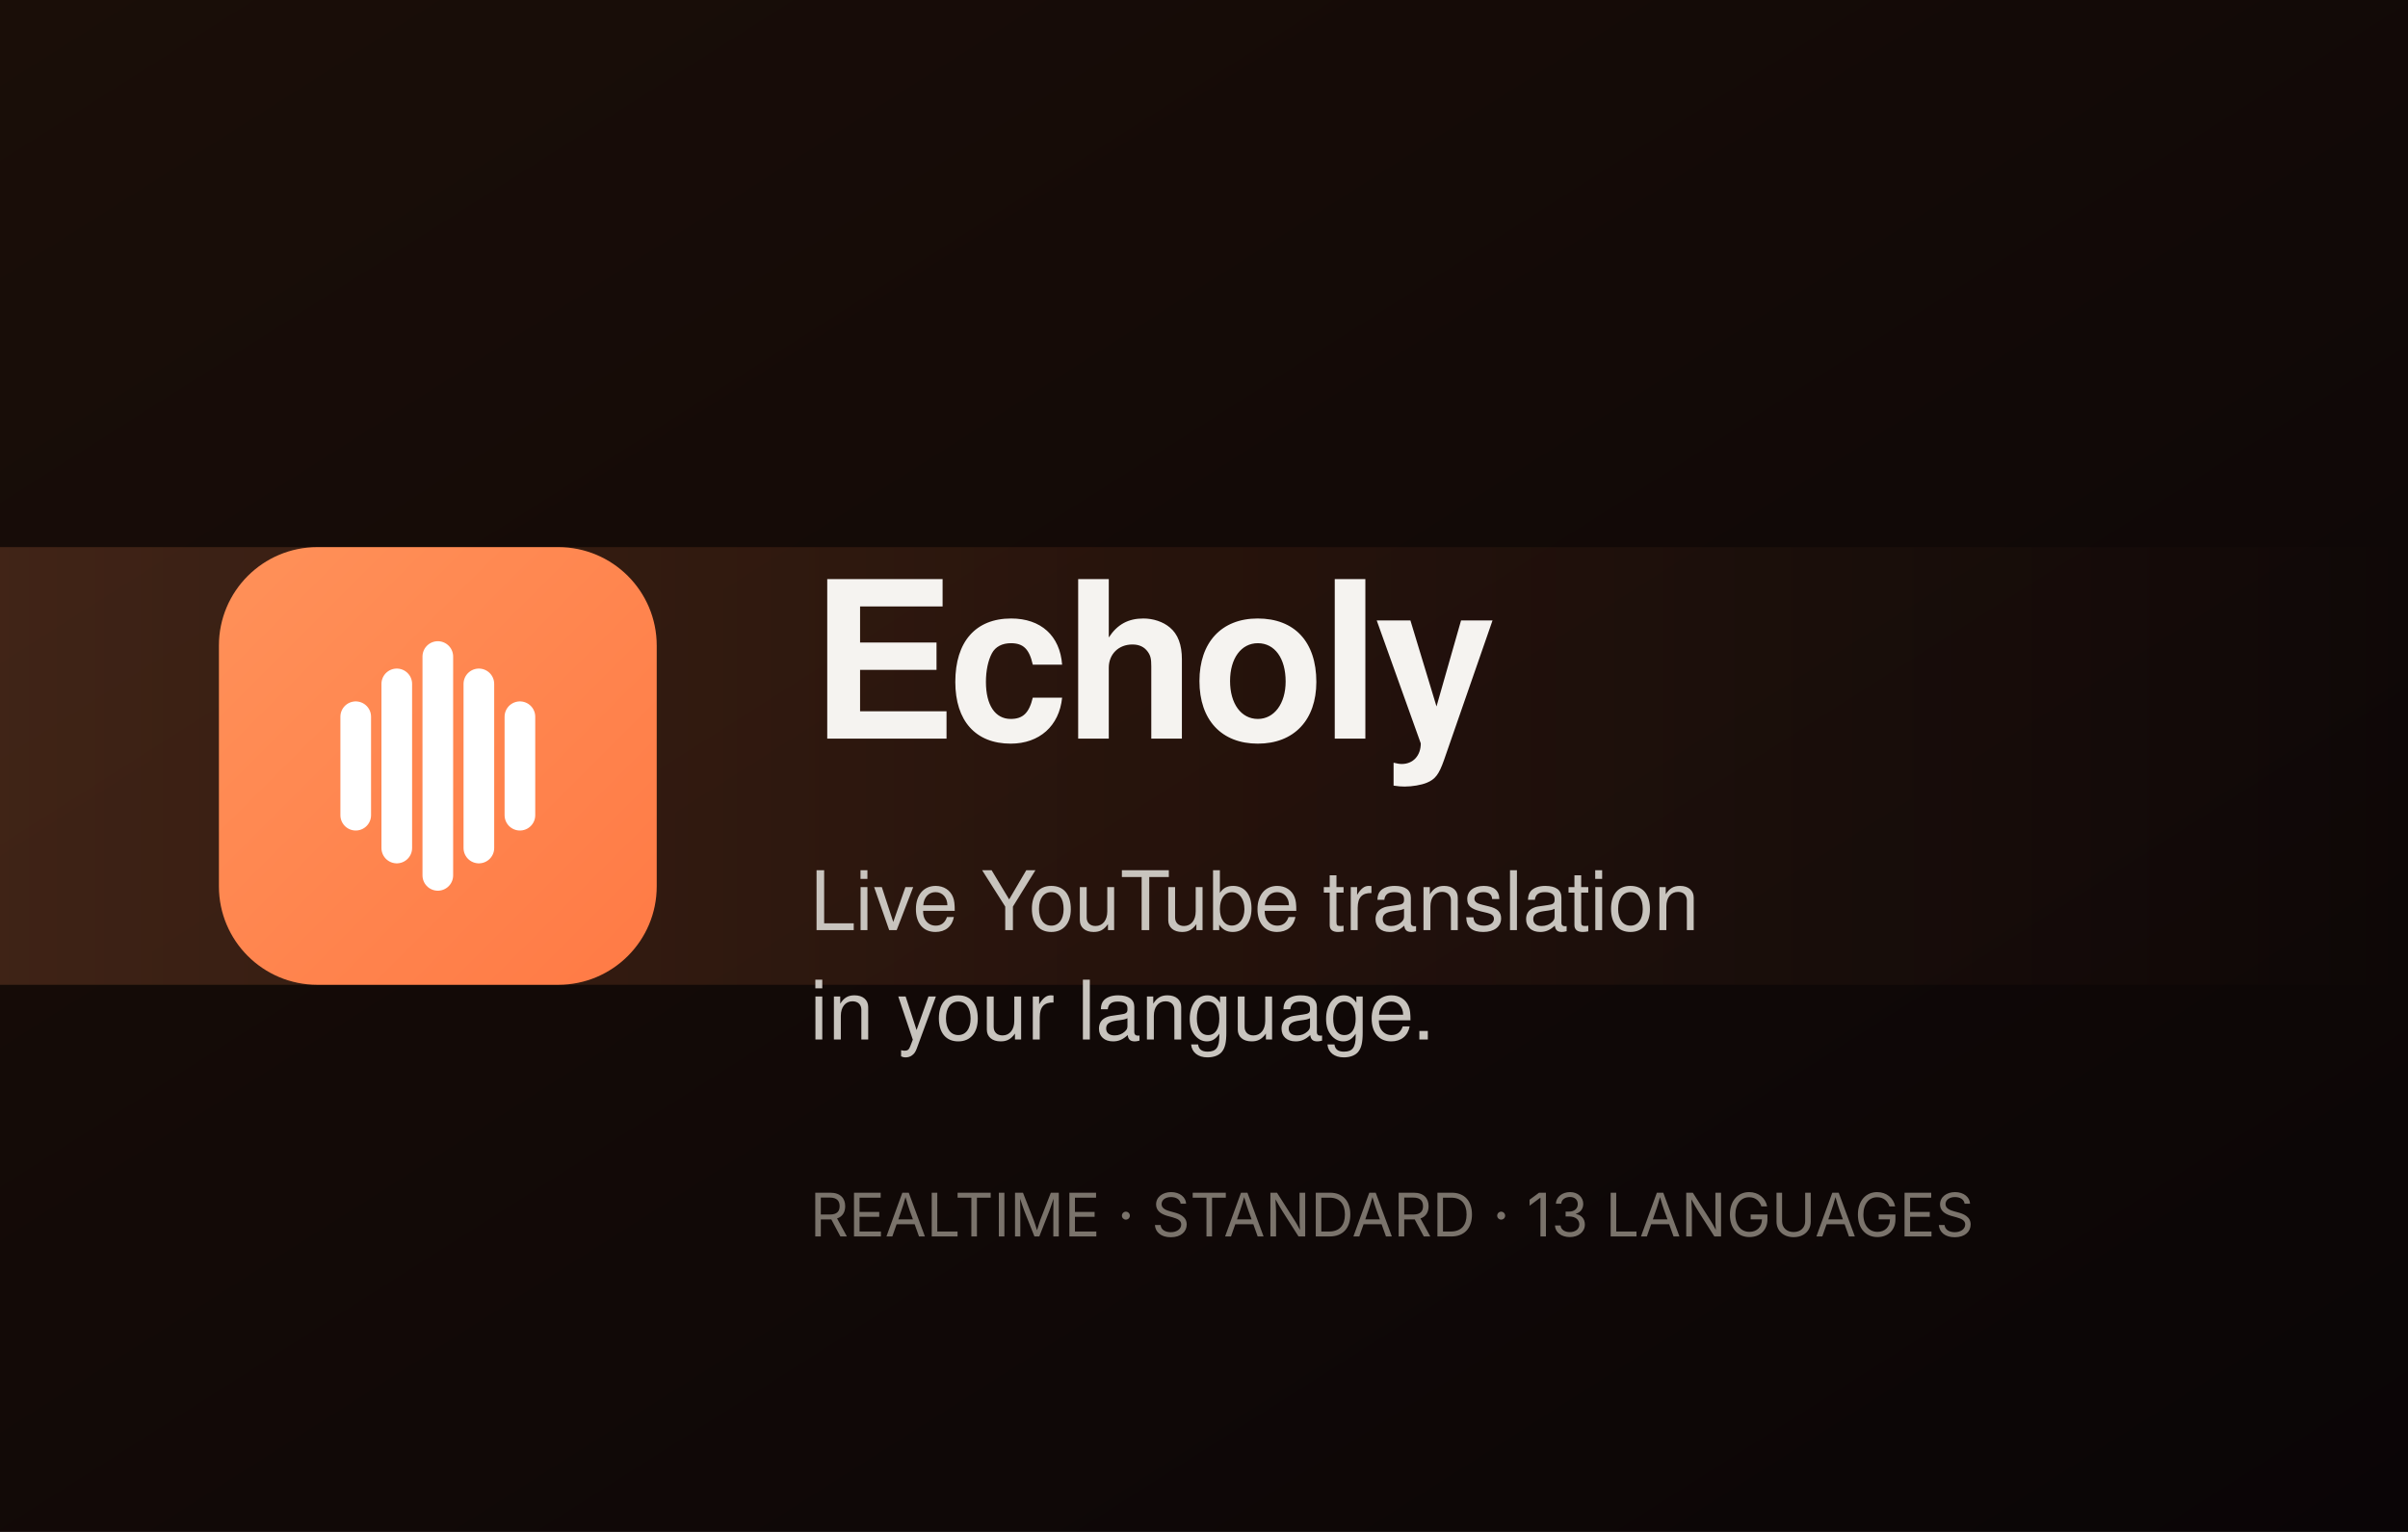
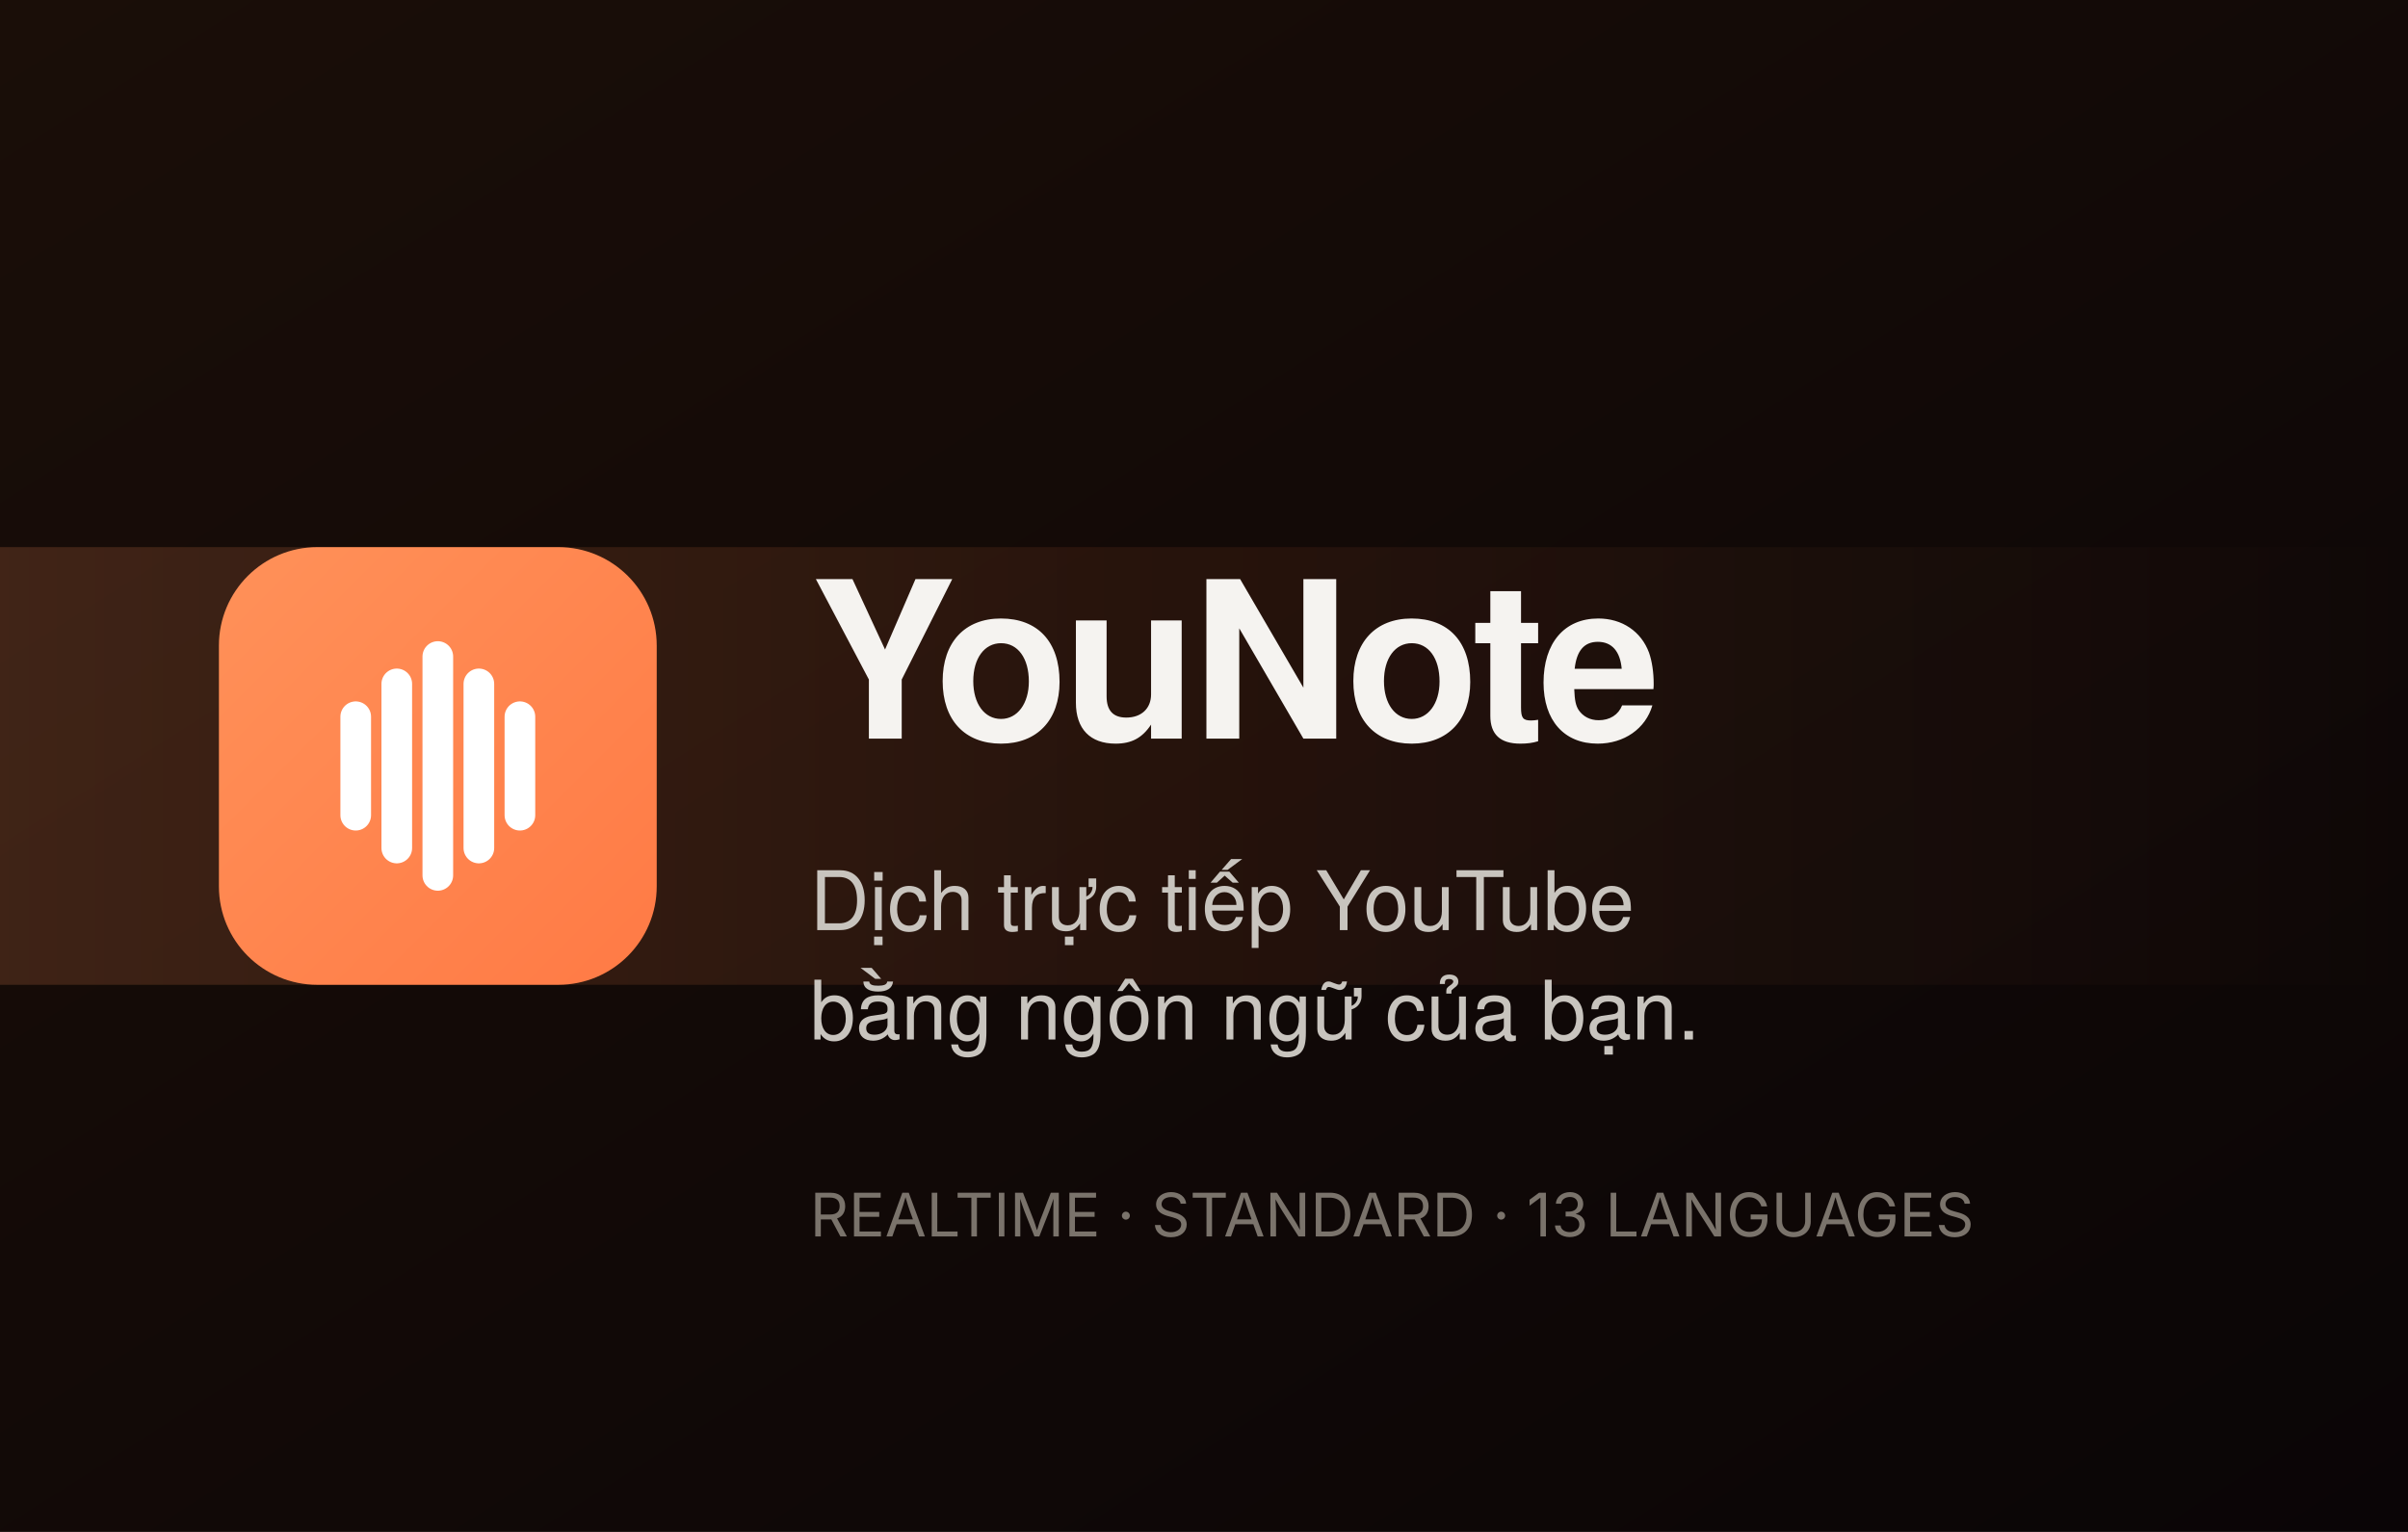
<svg xmlns="http://www.w3.org/2000/svg" viewBox="0 0 440 280" width="440" height="280">
  <defs>
    <linearGradient id="bg" x1="0%" y1="0%" x2="100%" y2="100%">
      <stop offset="0%" style="stop-color:#1a0e08" />
      <stop offset="100%" style="stop-color:#0a0506" />
    </linearGradient>
    <linearGradient id="mark" x1="0%" y1="0%" x2="100%" y2="100%">
      <stop offset="0%" style="stop-color:#ff9159" />
      <stop offset="100%" style="stop-color:#ff7a45" />
    </linearGradient>
    <linearGradient id="glow" x1="0%" y1="50%" x2="100%" y2="50%">
      <stop offset="0%" style="stop-color:#ff9159;stop-opacity:0.18" />
      <stop offset="50%" style="stop-color:#ff7a45;stop-opacity:0.08" />
      <stop offset="100%" style="stop-color:#ff9159;stop-opacity:0" />
    </linearGradient>
  </defs>
  <rect width="440" height="280" fill="url(#bg)" />
  <rect x="0" y="100" width="440" height="80" fill="url(#glow)" />
  <g transform="translate(40,100)">
    <rect width="80" height="80" rx="18" fill="url(#mark)" />
    <g fill="none" stroke="#fff" stroke-width="5.6" stroke-linecap="round">
      <path d="M25 31 L25 49" />
      <path d="M32.5 25 L32.5 55" />
      <path d="M40 20 L40 60" />
      <path d="M47.5 25 L47.5 55" />
      <path d="M55 31 L55 49" />
    </g>
  </g>
  <g font-family="-apple-system, system-ui, 'Segoe UI', Helvetica, Arial, sans-serif" fill="#f5f3f0">
-     <text x="148" y="135" font-size="40" font-weight="700" letter-spacing="-1">Echoly</text>
-     <text x="148" y="170" font-size="15" font-weight="500" fill="#c8c4be">Live YouTube translation</text>
-     <text x="148" y="190" font-size="15" font-weight="500" fill="#c8c4be">in your language.</text>
+     <text x="148" y="135" font-size="40" font-weight="700" letter-spacing="-1">YouNote</text>
+     <text x="148" y="170" font-size="15" font-weight="500" fill="#c8c4be">Dịch trực tiếp YouTube</text>
+     <text x="148" y="190" font-size="15" font-weight="500" fill="#c8c4be">bằng ngôn ngữ của bạn.</text>
  </g>
  <g font-family="-apple-system, system-ui, sans-serif" fill="#7a736b" font-size="11">
    <text x="148" y="226">REALTIME · STANDARD · 13 LANGUAGES</text>
  </g>
</svg>
